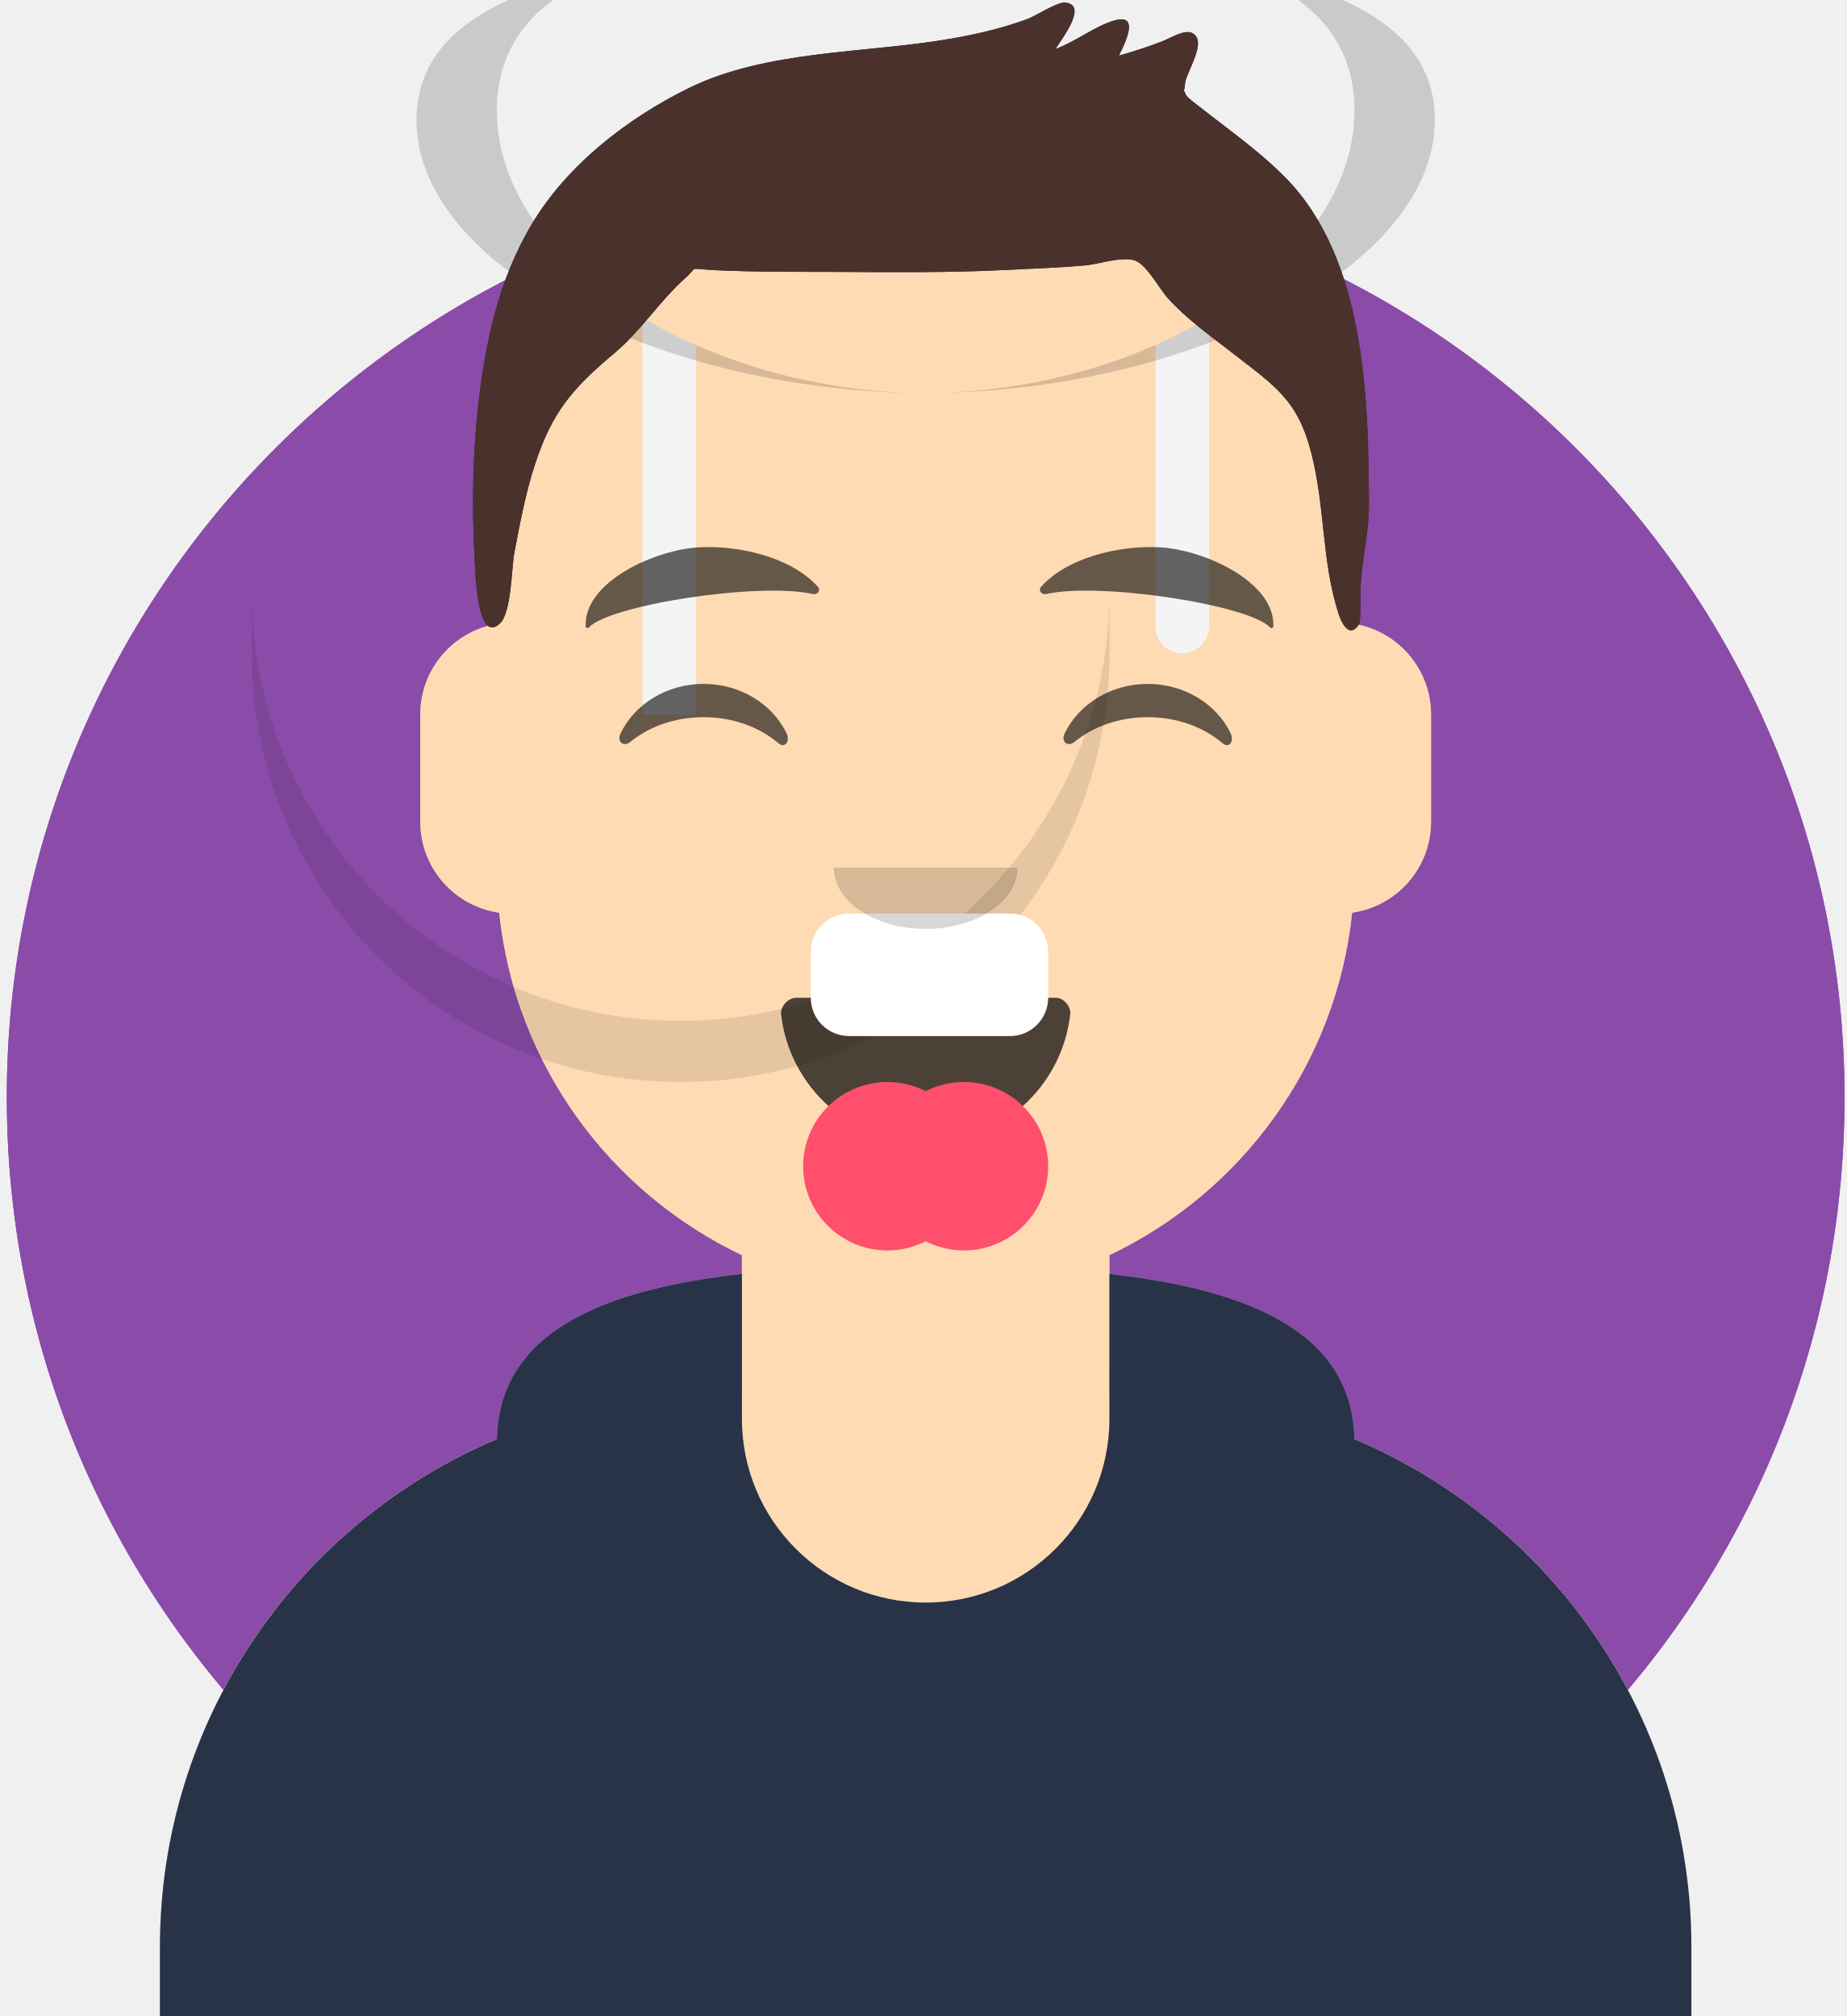
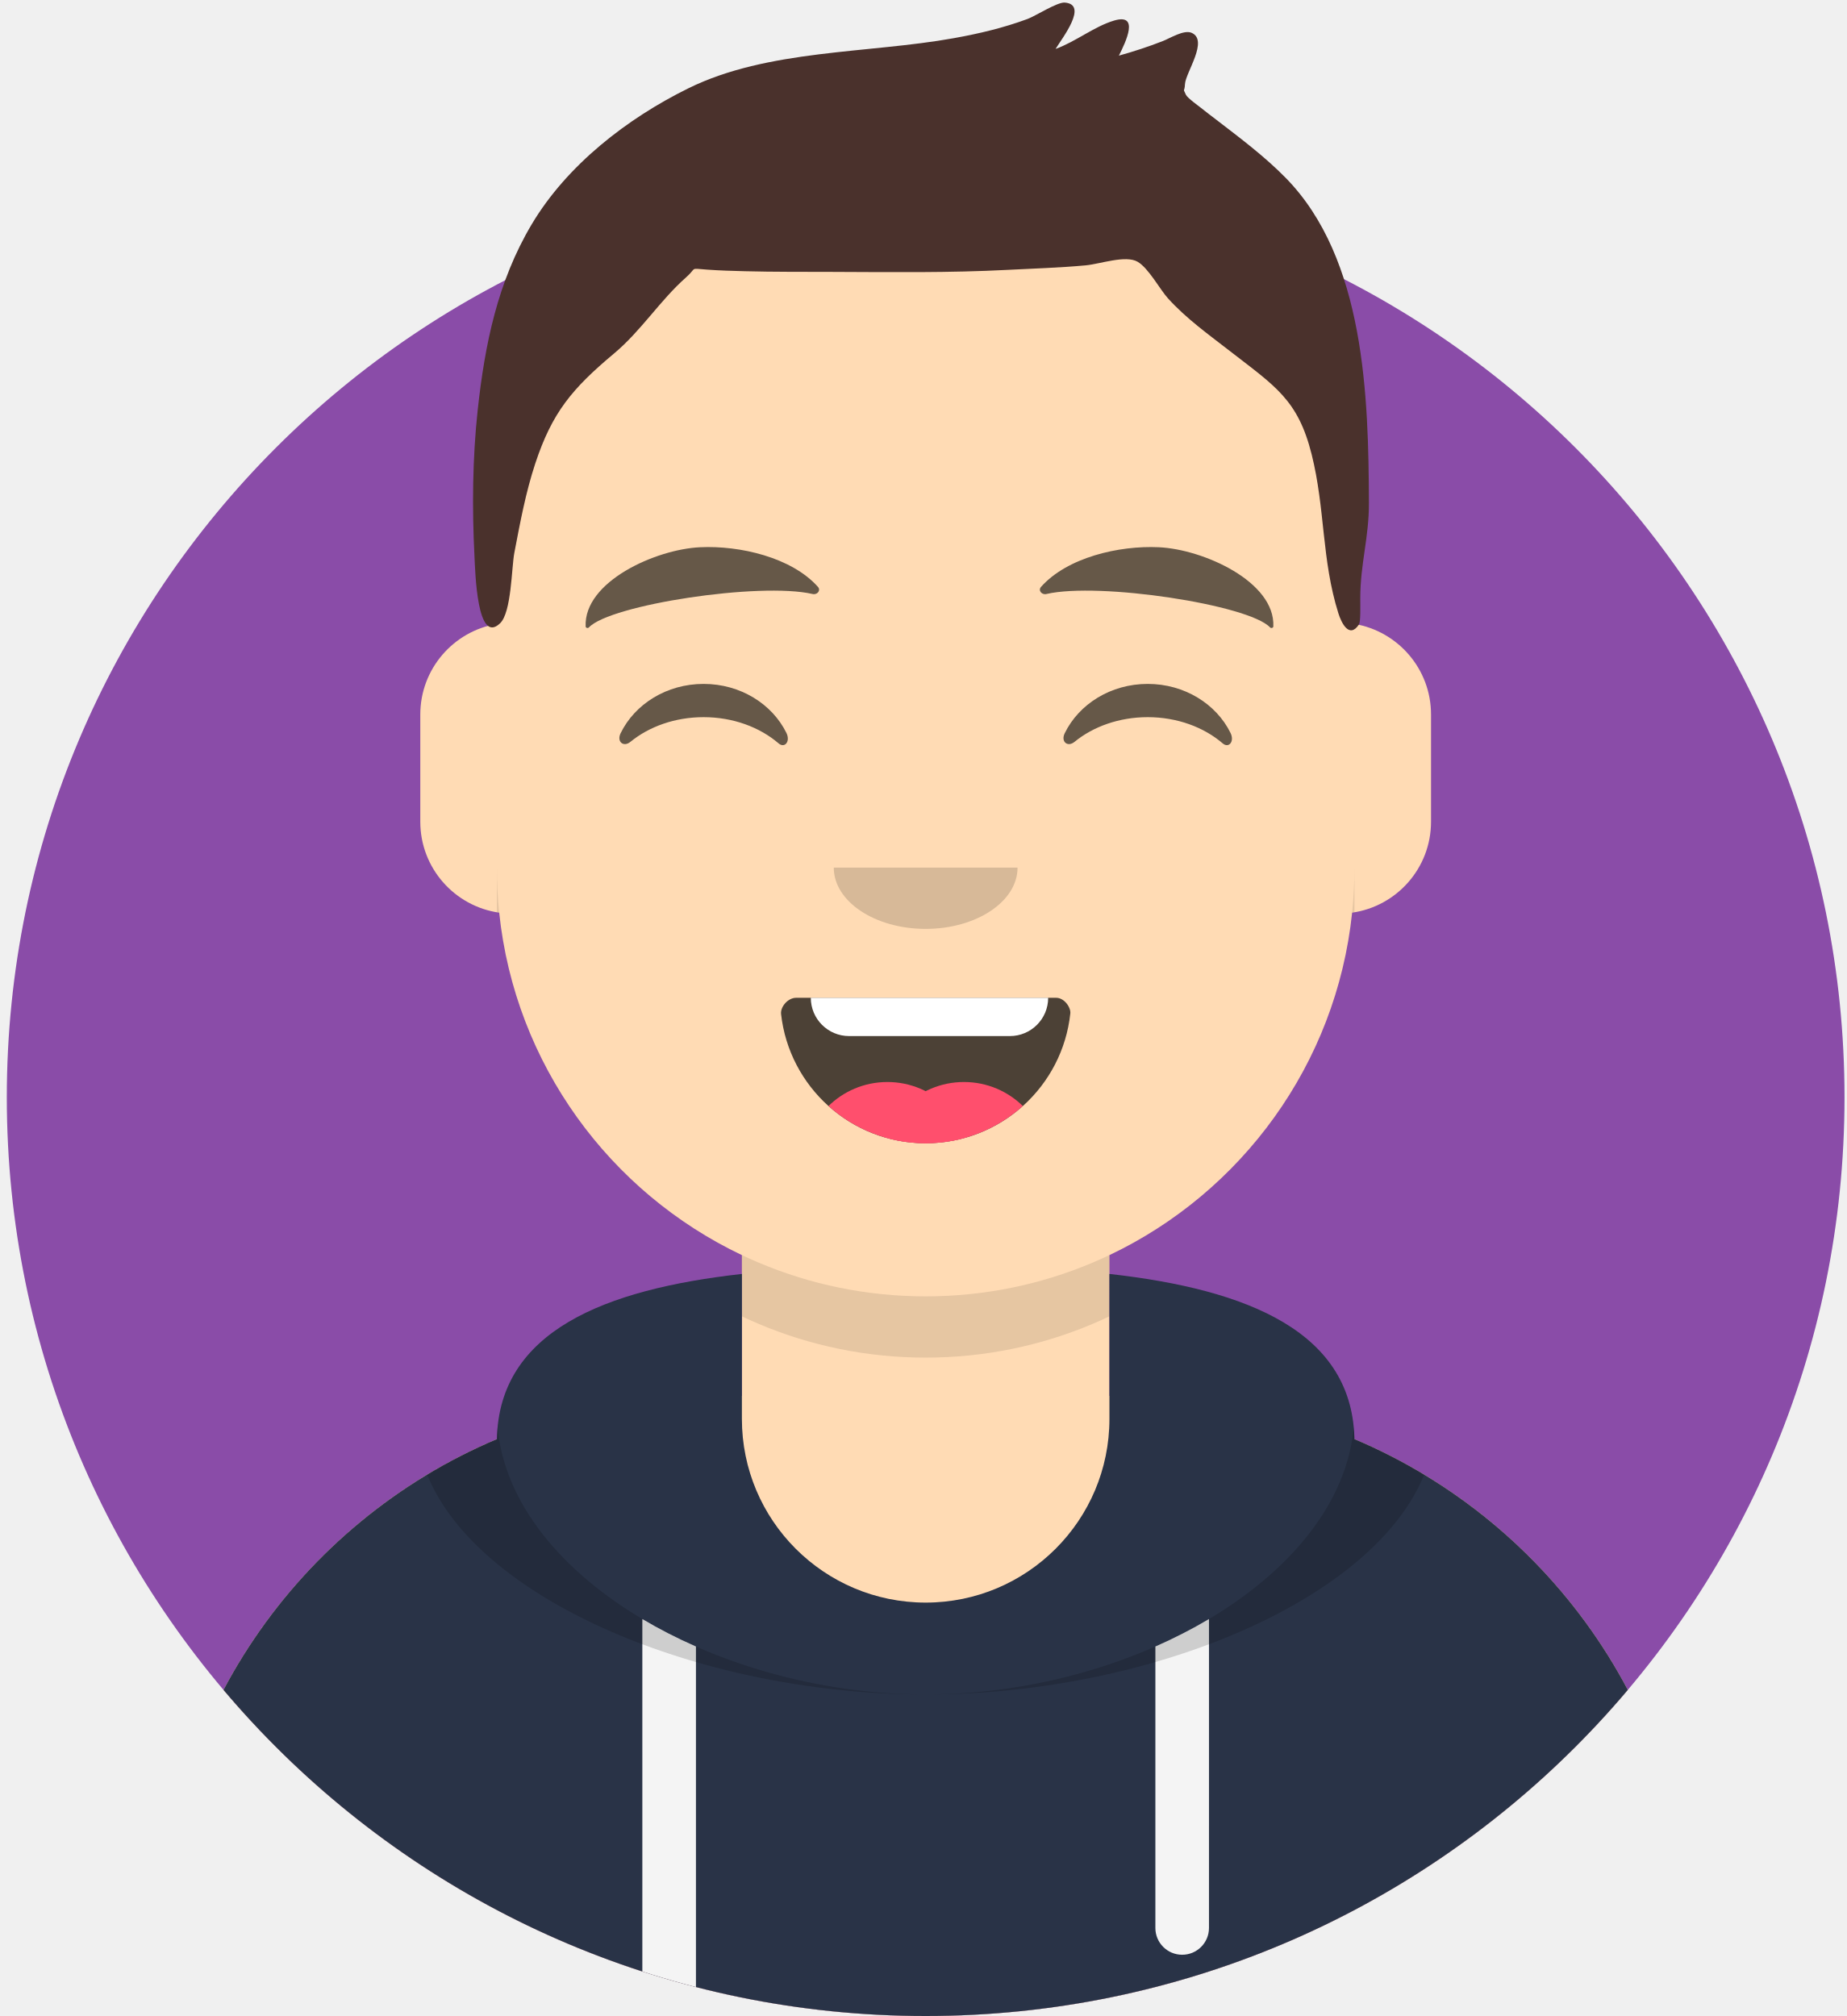
- <svg xmlns="http://www.w3.org/2000/svg" width="217" height="237" viewBox="0 0 217 237">
-   <g fill="none" fill-rule="evenodd" transform="translate(-10 -15)">
-     <g transform="translate(10.8 36)">
-       <circle cx="108" cy="108" r="108" fill="#972dc2" />
-       <circle cx="108" cy="108" r="108" fill="#8a4ca8" />
+ <svg xmlns="http://www.w3.org/2000/svg" width="217px" height="237px" viewBox="0 0 217 237" version="1.1">
+   <defs>
+     <clipPath id="mf-avatar-clip">
+       <path d="M-3.19744231e-14,144 L-3.19744231e-14,-1.42108547e-14 L237.6,-1.42108547e-14 L237.6,144 L226.8,144 C226.8,203.647 178.447,252 118.8,252 C59.153,252 10.8,203.647 10.8,144 L10.8,144 L-3.19744231e-14,144 Z" />
+     </clipPath>
+     <clipPath id="mf-skin-clip">
+       <path d="M90,0 C117.835,-5.11323436e-15 140.4,22.565 140.4,50.4 L140.401,55.949 C145.508,56.807 149.4,61.249 149.4,66.6 L149.4,79.2 C149.4,84.647 145.367,89.152 140.125,89.893 C138.265,107.718 127.114,122.78 111.601,130.149 L111.6,146.7 L115.2,146.7 C150.988,146.7 180,175.712 180,211.5 L180,219.6 L0,219.6 L0,211.5 C-4.38277231e-15,175.712 29.012,146.7 64.8,146.7 L68.4,146.7 L68.4,130.15 C52.886,122.78 41.735,107.718 39.875,89.893 C34.633,89.152 30.6,84.647 30.6,79.2 L30.6,66.6 C30.6,61.249 34.492,56.806 39.6,55.949 L39.6,50.4 C39.6,22.565 62.165,5.11323436e-15 90,0 Z" />
+     </clipPath>
+     <clipPath id="mf-hoodie-clip">
+       <path d="M140.401,11.764 C156.691,13.587 169.2,18.597 169.2,31.569 L169.194,31.18 C192.467,41.01 208.8,64.047 208.8,90.9 L208.8,99 L28.8,99 L28.8,90.9 C28.8,64.047 45.133,41.01 68.406,31.18 C68.653,18.496 81.073,13.568 97.2,11.764 L97.2,28.8 C97.2,40.729 106.871,50.4 118.8,50.4 C130.729,50.4 140.4,40.729 140.4,28.8 L140.4,28.8 Z" />
+     </clipPath>
+     <clipPath id="mf-mouth-clip">
+       <path d="M31.606,13.615 C32.558,22.158 39.803,28.8 48.6,28.8 C57.424,28.8 64.687,22.117 65.603,13.536 C65.676,12.845 64.905,11.7 63.938,11.7 C50.534,11.7 40.264,11.7 33.378,11.7 C32.406,11.7 31.511,12.761 31.606,13.615 Z" />
+     </clipPath>
+     <clipPath id="mf-hair-clip">
+       <path d="M118.135,20.928 C115.651,18.39 112.767,16.236 109.962,14.076 C109.343,13.6 108.715,13.135 108.109,12.641 C107.972,12.528 106.563,11.519 106.394,11.148 C105.988,10.254 106.224,10.95 106.28,9.884 C106.35,8.535 109.1,4.727 107.048,3.854 C106.146,3.47 104.536,4.492 103.67,4.83 C101.977,5.49 100.263,6.054 98.512,6.54 C99.351,4.869 100.95,1.524 97.944,2.419 C95.603,3.116 93.421,4.91 91.068,5.753 C91.847,4.477 94.96,0.523 92.147,0.302 C91.271,0.233 88.724,1.875 87.782,2.226 C84.959,3.275 82.075,3.953 79.111,4.487 C69.033,6.304 57.248,5.786 47.923,10.374 C40.735,13.911 33.636,19.4 29.484,26.389 C25.481,33.125 23.984,40.498 23.146,48.217 C22.532,53.882 22.482,59.738 22.769,65.424 C22.863,67.287 23.073,75.874 25.779,73.273 C27.127,71.978 27.117,66.745 27.457,64.974 C28.133,61.451 28.783,57.911 29.91,54.5 C31.895,48.49 34.238,45.687 39.184,41.547 C42.359,38.89 44.588,35.3 47.625,32.62 C48.99,31.416 47.949,31.542 50.143,31.7 C51.616,31.806 53.097,31.846 54.574,31.885 C57.99,31.974 61.412,31.951 64.829,31.963 C71.711,31.988 78.561,32.085 85.437,31.725 C88.492,31.565 91.556,31.478 94.603,31.195 C96.306,31.038 99.326,29.947 100.728,30.78 C102.01,31.543 103.342,34.034 104.263,35.054 C106.438,37.464 109.032,39.305 111.576,41.282 C116.881,45.403 119.559,46.98 121.17,53.421 C122.775,59.838 122.325,65.791 124.312,72.106 C124.662,73.217 125.586,75.13 126.726,73.415 C126.937,73.096 126.883,71.345 126.883,70.337 C126.883,66.27 127.913,63.218 127.9,59.123 C127.849,46.674 127.447,30.442 118.135,20.928 Z" />
+     </clipPath>
+   </defs>
+   <g transform="translate(-10, -15)" fill="none" fill-rule="evenodd">
+     <g transform="translate(10.8, 36)">
+       <circle fill="#8a4ca8" cx="108" cy="108" r="108" />
    </g>
-     <g>
-       <g transform="translate(28.8 32.4)">
-         <path fill="#d0c6ac" d="M90 0c27.835 0 50.4 22.565 50.4 50.4v5.55c5.108.857 9 5.299 9 10.65v12.6c0 5.447-4.033 9.952-9.275 10.693-1.86 17.825-13.011 32.887-28.524 40.256L111.6 146.7h3.6c35.788 0 64.8 29.012 64.8 64.8v8.1H0v-8.1c0-35.788 29.012-64.8 64.8-64.8h3.6v-16.55c-15.514-7.37-26.665-22.432-28.525-40.257-5.242-.74-9.275-5.246-9.275-10.693V66.6c0-5.351 3.892-9.794 9-10.65V50.4C39.6 22.565 62.165 0 90 0" />
-         <path fill="#ffdbb4" d="M90 0c27.835 0 50.4 22.565 50.4 50.4v5.55c5.108.857 9 5.299 9 10.65v12.6c0 5.447-4.033 9.952-9.275 10.693-1.86 17.825-13.011 32.887-28.524 40.256L111.6 146.7h3.6c35.788 0 64.8 29.012 64.8 64.8v8.1H0v-8.1c0-35.788 29.012-64.8 64.8-64.8h3.6v-16.55c-15.514-7.37-26.665-22.432-28.525-40.257-5.242-.74-9.275-5.246-9.275-10.693V66.6c0-5.351 3.892-9.794 9-10.65V50.4C39.6 22.565 62.165 0 90 0" />
+     <g clip-path="url(#mf-avatar-clip)">
+       <g transform="translate(28.8, 32.4)">
+         <path fill="#FFDBB4" d="M90,0 C117.835,-5.11323436e-15 140.4,22.565 140.4,50.4 L140.401,55.949 C145.508,56.807 149.4,61.249 149.4,66.6 L149.4,79.2 C149.4,84.647 145.367,89.152 140.125,89.893 C138.265,107.718 127.114,122.78 111.601,130.149 L111.6,146.7 L115.2,146.7 C150.988,146.7 180,175.712 180,211.5 L180,219.6 L0,219.6 L0,211.5 C-4.38277231e-15,175.712 29.012,146.7 64.8,146.7 L68.4,146.7 L68.4,130.15 C52.886,122.78 41.735,107.718 39.875,89.893 C34.633,89.152 30.6,84.647 30.6,79.2 L30.6,66.6 C30.6,61.249 34.492,56.806 39.6,55.949 L39.6,50.4 C39.6,22.565 62.165,5.11323436e-15 90,0 Z" />
+         <path d="M39.6,84.6 C39.6,112.435 62.165,135 90,135 C117.835,135 140.4,112.435 140.4,84.6 L140.4,84.6 L140.4,91.8 C140.4,119.635 117.835,142.2 90,142.2 C62.165,142.2 39.6,119.635 39.6,91.8 Z" fill-opacity="0.1" fill="#000000" clip-path="url(#mf-skin-clip)" />
      </g>
-       <path fill="#000" fill-opacity=".1" d="M39.6 84.6c0 27.835 22.565 50.4 50.4 50.4s50.4-22.565 50.4-50.4v7.2c0 27.835-22.565 50.4-50.4 50.4s-50.4-22.565-50.4-50.4Z" />
-     </g>
-     <g transform="translate(0 153)">
-       <path fill="#b7c1db" d="M140.401 11.764c16.29 1.823 28.799 6.833 28.799 19.805l-.006-.39C192.467 41.01 208.8 64.048 208.8 90.9V99h-180v-8.1c0-26.853 16.333-49.89 39.606-59.72.247-12.684 12.667-17.612 28.794-19.416V28.8c0 11.93 9.67 21.6 21.6 21.6s21.6-9.67 21.6-21.6Z" />
-       <path fill="#293347" d="M140.401 11.764c16.29 1.823 28.799 6.833 28.799 19.805l-.006-.39C192.467 41.01 208.8 64.048 208.8 90.9V99h-180v-8.1c0-26.853 16.333-49.89 39.606-59.72.247-12.684 12.667-17.612 28.794-19.416V28.8c0 11.93 9.67 21.6 21.6 21.6s21.6-9.67 21.6-21.6Z" />
-     </g>
-     <path fill="#f4f4f4" d="M91.8 55.565V99h-6.3l-.001-46.665a58 58 0 0 0 6.3 3.23m60.301-3.23L152.1 88.65a3.15 3.15 0 1 1-6.3 0l.001-33.085a58 58 0 0 0 6.3-3.23" />
-     <path fill="#000" fill-opacity=".16" d="M155.733 11.451c13.547 2.562 22.917 7.667 22.917 17.626 0 17.741-29.734 32.123-59.85 32.123S58.95 46.818 58.95 29.077c0-9.959 9.37-15.064 22.917-17.626C73.689 14.466 68.4 19.534 68.4 27.97c0 18.353 25.04 33.231 50.4 33.231s50.4-14.878 50.4-33.23c0-8.26-5.07-13.291-12.959-16.328Z" />
-     <g transform="translate(70.2 120.6)">
-       <path fill="#000" fill-opacity=".7" d="M31.606 13.615C32.558 22.158 39.803 28.8 48.6 28.8c8.824 0 16.087-6.683 17.003-15.264.073-.69-.698-1.836-1.665-1.836h-30.56c-.972 0-1.867 1.06-1.772 1.915" />
-       <path fill="#fff" d="M39.6 1.8h18.9A4.5 4.5 0 0 1 63 6.3v5.4a4.5 4.5 0 0 1-4.5 4.5H39.6a4.5 4.5 0 0 1-4.5-4.5V6.3a4.5 4.5 0 0 1 4.5-4.5" />
-       <g fill="#ff4f6d">
-         <g transform="translate(34.2 21.6)">
-           <circle cx="9.9" cy="9.9" r="9.9" />
-           <circle cx="18.9" cy="9.9" r="9.9" />
+       <g transform="translate(0, 153)">
+         <path fill="#293347" d="M140.401,11.764 C156.691,13.587 169.2,18.597 169.2,31.569 L169.194,31.18 C192.467,41.01 208.8,64.047 208.8,90.9 L208.8,99 L28.8,99 L28.8,90.9 C28.8,64.047 45.133,41.01 68.406,31.18 C68.653,18.496 81.073,13.568 97.2,11.764 L97.2,28.8 C97.2,40.729 106.871,50.4 118.8,50.4 C130.729,50.4 140.4,40.729 140.4,28.8 L140.4,28.8 Z" />
+         <g clip-path="url(#mf-hoodie-clip)">
+           <path d="M91.8,55.565 L91.8,99 L85.5,99 L85.499,52.335 C87.483,53.514 89.592,54.594 91.8,55.565 Z M152.101,52.334 L152.1,88.65 C152.1,90.39 150.69,91.8 148.95,91.8 C147.21,91.8 145.8,90.39 145.8,88.65 L145.801,55.565 C148.009,54.594 150.118,53.513 152.101,52.334 Z" fill="#F4F4F4" fill-rule="evenodd" />
+           <path d="M155.733,11.451 C169.28,14.013 178.65,19.118 178.65,29.077 C178.65,46.818 148.916,61.2 118.8,61.2 C88.684,61.2 58.95,46.818 58.95,29.077 C58.95,19.118 68.32,14.013 81.867,11.451 C73.689,14.466 68.4,19.534 68.4,27.969 C68.4,46.322 93.439,61.2 118.8,61.2 C144.161,61.2 169.2,46.322 169.2,27.969 C169.2,19.71 164.13,14.679 156.241,11.642 Z" fill-opacity="0.16" fill="#000000" fill-rule="evenodd" />
        </g>
      </g>
-     </g>
-     <path fill="#000" fill-opacity=".16" d="M108 117c0 3.976 4.835 7.2 10.8 7.2s10.8-3.224 10.8-7.2" />
-     <g fill="#000" fill-opacity=".6">
-       <path d="M82.944 101.203c1.662-3.42 5.404-5.803 9.754-5.803 4.334 0 8.065 2.367 9.736 5.766.496 1.01-.21 1.837-.922 1.224-2.206-1.896-5.34-3.08-8.814-3.08-3.367 0-6.412 1.11-8.604 2.904-.802.656-1.636-.011-1.15-1.011M135.144 101.203c1.662-3.42 5.404-5.803 9.754-5.803 4.334 0 8.065 2.367 9.736 5.766.496 1.01-.21 1.837-.922 1.224-2.206-1.896-5.34-3.08-8.814-3.08-3.367 0-6.412 1.11-8.604 2.904-.802.656-1.636-.011-1.15-1.011" />
-     </g>
-     <g fill="#000" fill-opacity=".6">
-       <path d="M92.293 79.334c-5.227.241-13.676 4.039-13.458 9.309.007.172.26.248.384.116 2.48-2.664 20.084-5.355 26.285-3.929.567.13.998-.43.639-.834-3.08-3.463-9.168-4.883-13.85-4.662M146.207 79.334c5.227.241 13.676 4.039 13.458 9.309-.007.172-.26.248-.384.116-2.48-2.664-20.084-5.355-26.285-3.929-.567.13-.998-.43-.639-.834 3.08-3.463 9.168-4.883 13.85-4.662" />
-     </g>
-     <g>
-       <g transform="translate(43 15)">
-         <path fill="#1f3140" d="M118.135 20.928c-2.484-2.538-5.368-4.692-8.173-6.852-.619-.476-1.247-.941-1.853-1.435-.137-.113-1.546-1.122-1.715-1.493-.406-.894-.17-.198-.114-1.264.07-1.349 2.82-5.157.768-6.03-.902-.384-2.512.638-3.378.976a54 54 0 0 1-5.158 1.71c.839-1.671 2.438-5.016-.568-4.121-2.341.697-4.523 2.49-6.876 3.334.779-1.276 3.892-5.23 1.079-5.45-.876-.07-3.423 1.572-4.365 1.923-2.823 1.049-5.707 1.727-8.671 2.261-10.078 1.817-21.863 1.299-31.188 5.887-7.188 3.537-14.287 9.026-18.44 16.015-4.002 6.736-5.499 14.109-6.337 21.828-.614 5.665-.664 11.521-.377 17.207.094 1.863.304 10.45 3.01 7.85 1.348-1.296 1.338-6.529 1.678-8.3.676-3.523 1.326-7.063 2.453-10.474 1.985-6.01 4.328-8.813 9.274-12.953 3.175-2.657 5.404-6.247 8.441-8.927 1.365-1.204.324-1.078 2.518-.92 1.473.106 2.954.146 4.43.185 3.417.089 6.839.066 10.256.078 6.882.025 13.732.122 20.608-.238 3.055-.16 6.12-.247 9.166-.53 1.703-.157 4.723-1.248 6.125-.415 1.282.763 2.614 3.254 3.535 4.274 2.175 2.41 4.77 4.251 7.313 6.228 5.305 4.121 7.983 5.698 9.594 12.139 1.605 6.417 1.155 12.37 3.142 18.685.35 1.11 1.274 3.024 2.414 1.309.211-.319.157-2.07.157-3.078 0-4.067 1.03-7.12 1.017-11.214-.05-12.449-.453-28.681-9.765-38.195" />
-         <path fill="#4a312c" d="M118.135 20.928c-2.484-2.538-5.368-4.692-8.173-6.852-.619-.476-1.247-.941-1.853-1.435-.137-.113-1.546-1.122-1.715-1.493-.406-.894-.17-.198-.114-1.264.07-1.349 2.82-5.157.768-6.03-.902-.384-2.512.638-3.378.976a54 54 0 0 1-5.158 1.71c.839-1.671 2.438-5.016-.568-4.121-2.341.697-4.523 2.49-6.876 3.334.779-1.276 3.892-5.23 1.079-5.45-.876-.07-3.423 1.572-4.365 1.923-2.823 1.049-5.707 1.727-8.671 2.261-10.078 1.817-21.863 1.299-31.188 5.887-7.188 3.537-14.287 9.026-18.44 16.015-4.002 6.736-5.499 14.109-6.337 21.828-.614 5.665-.664 11.521-.377 17.207.094 1.863.304 10.45 3.01 7.85 1.348-1.296 1.338-6.529 1.678-8.3.676-3.523 1.326-7.063 2.453-10.474 1.985-6.01 4.328-8.813 9.274-12.953 3.175-2.657 5.404-6.247 8.441-8.927 1.365-1.204.324-1.078 2.518-.92 1.473.106 2.954.146 4.43.185 3.417.089 6.839.066 10.256.078 6.882.025 13.732.122 20.608-.238 3.055-.16 6.12-.247 9.166-.53 1.703-.157 4.723-1.248 6.125-.415 1.282.763 2.614 3.254 3.535 4.274 2.175 2.41 4.77 4.251 7.313 6.228 5.305 4.121 7.983 5.698 9.594 12.139 1.605 6.417 1.155 12.37 3.142 18.685.35 1.11 1.274 3.024 2.414 1.309.211-.319.157-2.07.157-3.078 0-4.067 1.03-7.12 1.017-11.214-.05-12.449-.453-28.681-9.765-38.195" />
+       <g transform="translate(68.4, 73.8)">
+         <g transform="translate(1.8, 46.8)">
+           <path fill-opacity="0.7" fill="#000000" d="M31.606,13.615 C32.558,22.158 39.803,28.8 48.6,28.8 C57.424,28.8 64.687,22.117 65.603,13.536 C65.676,12.845 64.905,11.7 63.938,11.7 C50.534,11.7 40.264,11.7 33.378,11.7 C32.406,11.7 31.511,12.761 31.606,13.615 Z" />
+           <g clip-path="url(#mf-mouth-clip)">
+             <path d="M39.6,1.8 L58.5,1.8 C60.985,1.8 63,3.815 63,6.3 L63,11.7 C63,14.185 60.985,16.2 58.5,16.2 L39.6,16.2 C37.115,16.2 35.1,14.185 35.1,11.7 L35.1,6.3 C35.1,3.815 37.115,1.8 39.6,1.8 Z" fill="#FFFFFF" fill-rule="evenodd" />
+             <g fill="#FF4F6D" transform="translate(34.2, 21.6)">
+               <circle cx="9.9" cy="9.9" r="9.9" />
+               <circle cx="18.9" cy="9.9" r="9.9" />
+             </g>
+           </g>
+         </g>
+         <g transform="translate(25.2, 36)" fill="#000000" fill-opacity="0.16">
+           <path d="M14.4,7.2 C14.4,11.176 19.235,14.4 25.2,14.4 L25.2,14.4 C31.165,14.4 36,11.176 36,7.2" />
+         </g>
+         <g transform="translate(0, 7.2)" fill="#000000" fill-opacity="0.6">
+           <path d="M14.544,20.203 C16.206,16.784 19.948,14.4 24.298,14.4 C28.632,14.4 32.363,16.767 34.034,20.166 C34.53,21.176 33.824,22.003 33.112,21.39 C30.906,19.494 27.773,18.309 24.298,18.309 C20.931,18.309 17.886,19.421 15.694,21.214 C14.892,21.87 14.058,21.203 14.544,20.203 Z" />
+           <path d="M66.744,20.203 C68.406,16.784 72.148,14.4 76.498,14.4 C80.832,14.4 84.563,16.767 86.234,20.166 C86.73,21.176 86.024,22.003 85.312,21.39 C83.106,19.494 79.973,18.309 76.498,18.309 C73.131,18.309 70.086,19.421 67.894,21.214 C67.092,21.87 66.258,21.203 66.744,20.203 Z" />
+         </g>
+         <g fill="#000000" fill-opacity="0.6">
+           <path d="M23.435,5.589 C18.25,6.285 10.164,10.805 10.84,16.036 C10.862,16.207 11.121,16.261 11.233,16.118 C13.471,13.248 30.774,9.033 37.075,9.913 C37.652,9.994 38.032,9.399 37.639,9.027 C34.269,5.845 28.08,4.961 23.435,5.589" transform="translate(24.3, 10.8) rotate(5) translate(-24.3, -10.8)" />
+           <path d="M76.535,5.589 C71.35,6.285 63.264,10.805 63.94,16.036 C63.962,16.207 64.221,16.261 64.333,16.118 C66.571,13.248 83.874,9.033 90.175,9.913 C90.752,9.994 91.132,9.399 90.739,9.027 C87.369,5.845 81.18,4.961 76.535,5.589" transform="translate(77.4, 10.8) scale(-1, 1) rotate(5) translate(-77.4, -10.8)" />
+         </g>
+       </g>
+       <g transform="translate(43, 15)">
+         <path fill="#4A312C" d="M118.135,20.928 C115.651,18.39 112.767,16.236 109.962,14.076 C109.343,13.6 108.715,13.135 108.109,12.641 C107.972,12.528 106.563,11.519 106.394,11.148 C105.988,10.254 106.224,10.95 106.28,9.884 C106.35,8.535 109.1,4.727 107.048,3.854 C106.146,3.47 104.536,4.492 103.67,4.83 C101.977,5.49 100.263,6.054 98.512,6.54 C99.351,4.869 100.95,1.524 97.944,2.419 C95.603,3.116 93.421,4.91 91.068,5.753 C91.847,4.477 94.96,0.523 92.147,0.302 C91.271,0.233 88.724,1.875 87.782,2.226 C84.959,3.275 82.075,3.953 79.111,4.487 C69.033,6.304 57.248,5.786 47.923,10.374 C40.735,13.911 33.636,19.4 29.484,26.389 C25.481,33.125 23.984,40.498 23.146,48.217 C22.532,53.882 22.482,59.738 22.769,65.424 C22.863,67.287 23.073,75.874 25.779,73.273 C27.127,71.978 27.117,66.745 27.457,64.974 C28.133,61.451 28.783,57.911 29.91,54.5 C31.895,48.49 34.238,45.687 39.184,41.547 C42.359,38.89 44.588,35.3 47.625,32.62 C48.99,31.416 47.949,31.542 50.143,31.7 C51.616,31.806 53.097,31.846 54.574,31.885 C57.99,31.974 61.412,31.951 64.829,31.963 C71.711,31.988 78.561,32.085 85.437,31.725 C88.492,31.565 91.556,31.478 94.603,31.195 C96.306,31.038 99.326,29.947 100.728,30.78 C102.01,31.543 103.342,34.034 104.263,35.054 C106.438,37.464 109.032,39.305 111.576,41.282 C116.881,45.403 119.559,46.98 121.17,53.421 C122.775,59.838 122.325,65.791 124.312,72.106 C124.662,73.217 125.586,75.13 126.726,73.415 C126.937,73.096 126.883,71.345 126.883,70.337 C126.883,66.27 127.913,63.218 127.9,59.123 C127.849,46.674 127.447,30.442 118.135,20.928 Z" />
      </g>
    </g>
  </g>
</svg>
